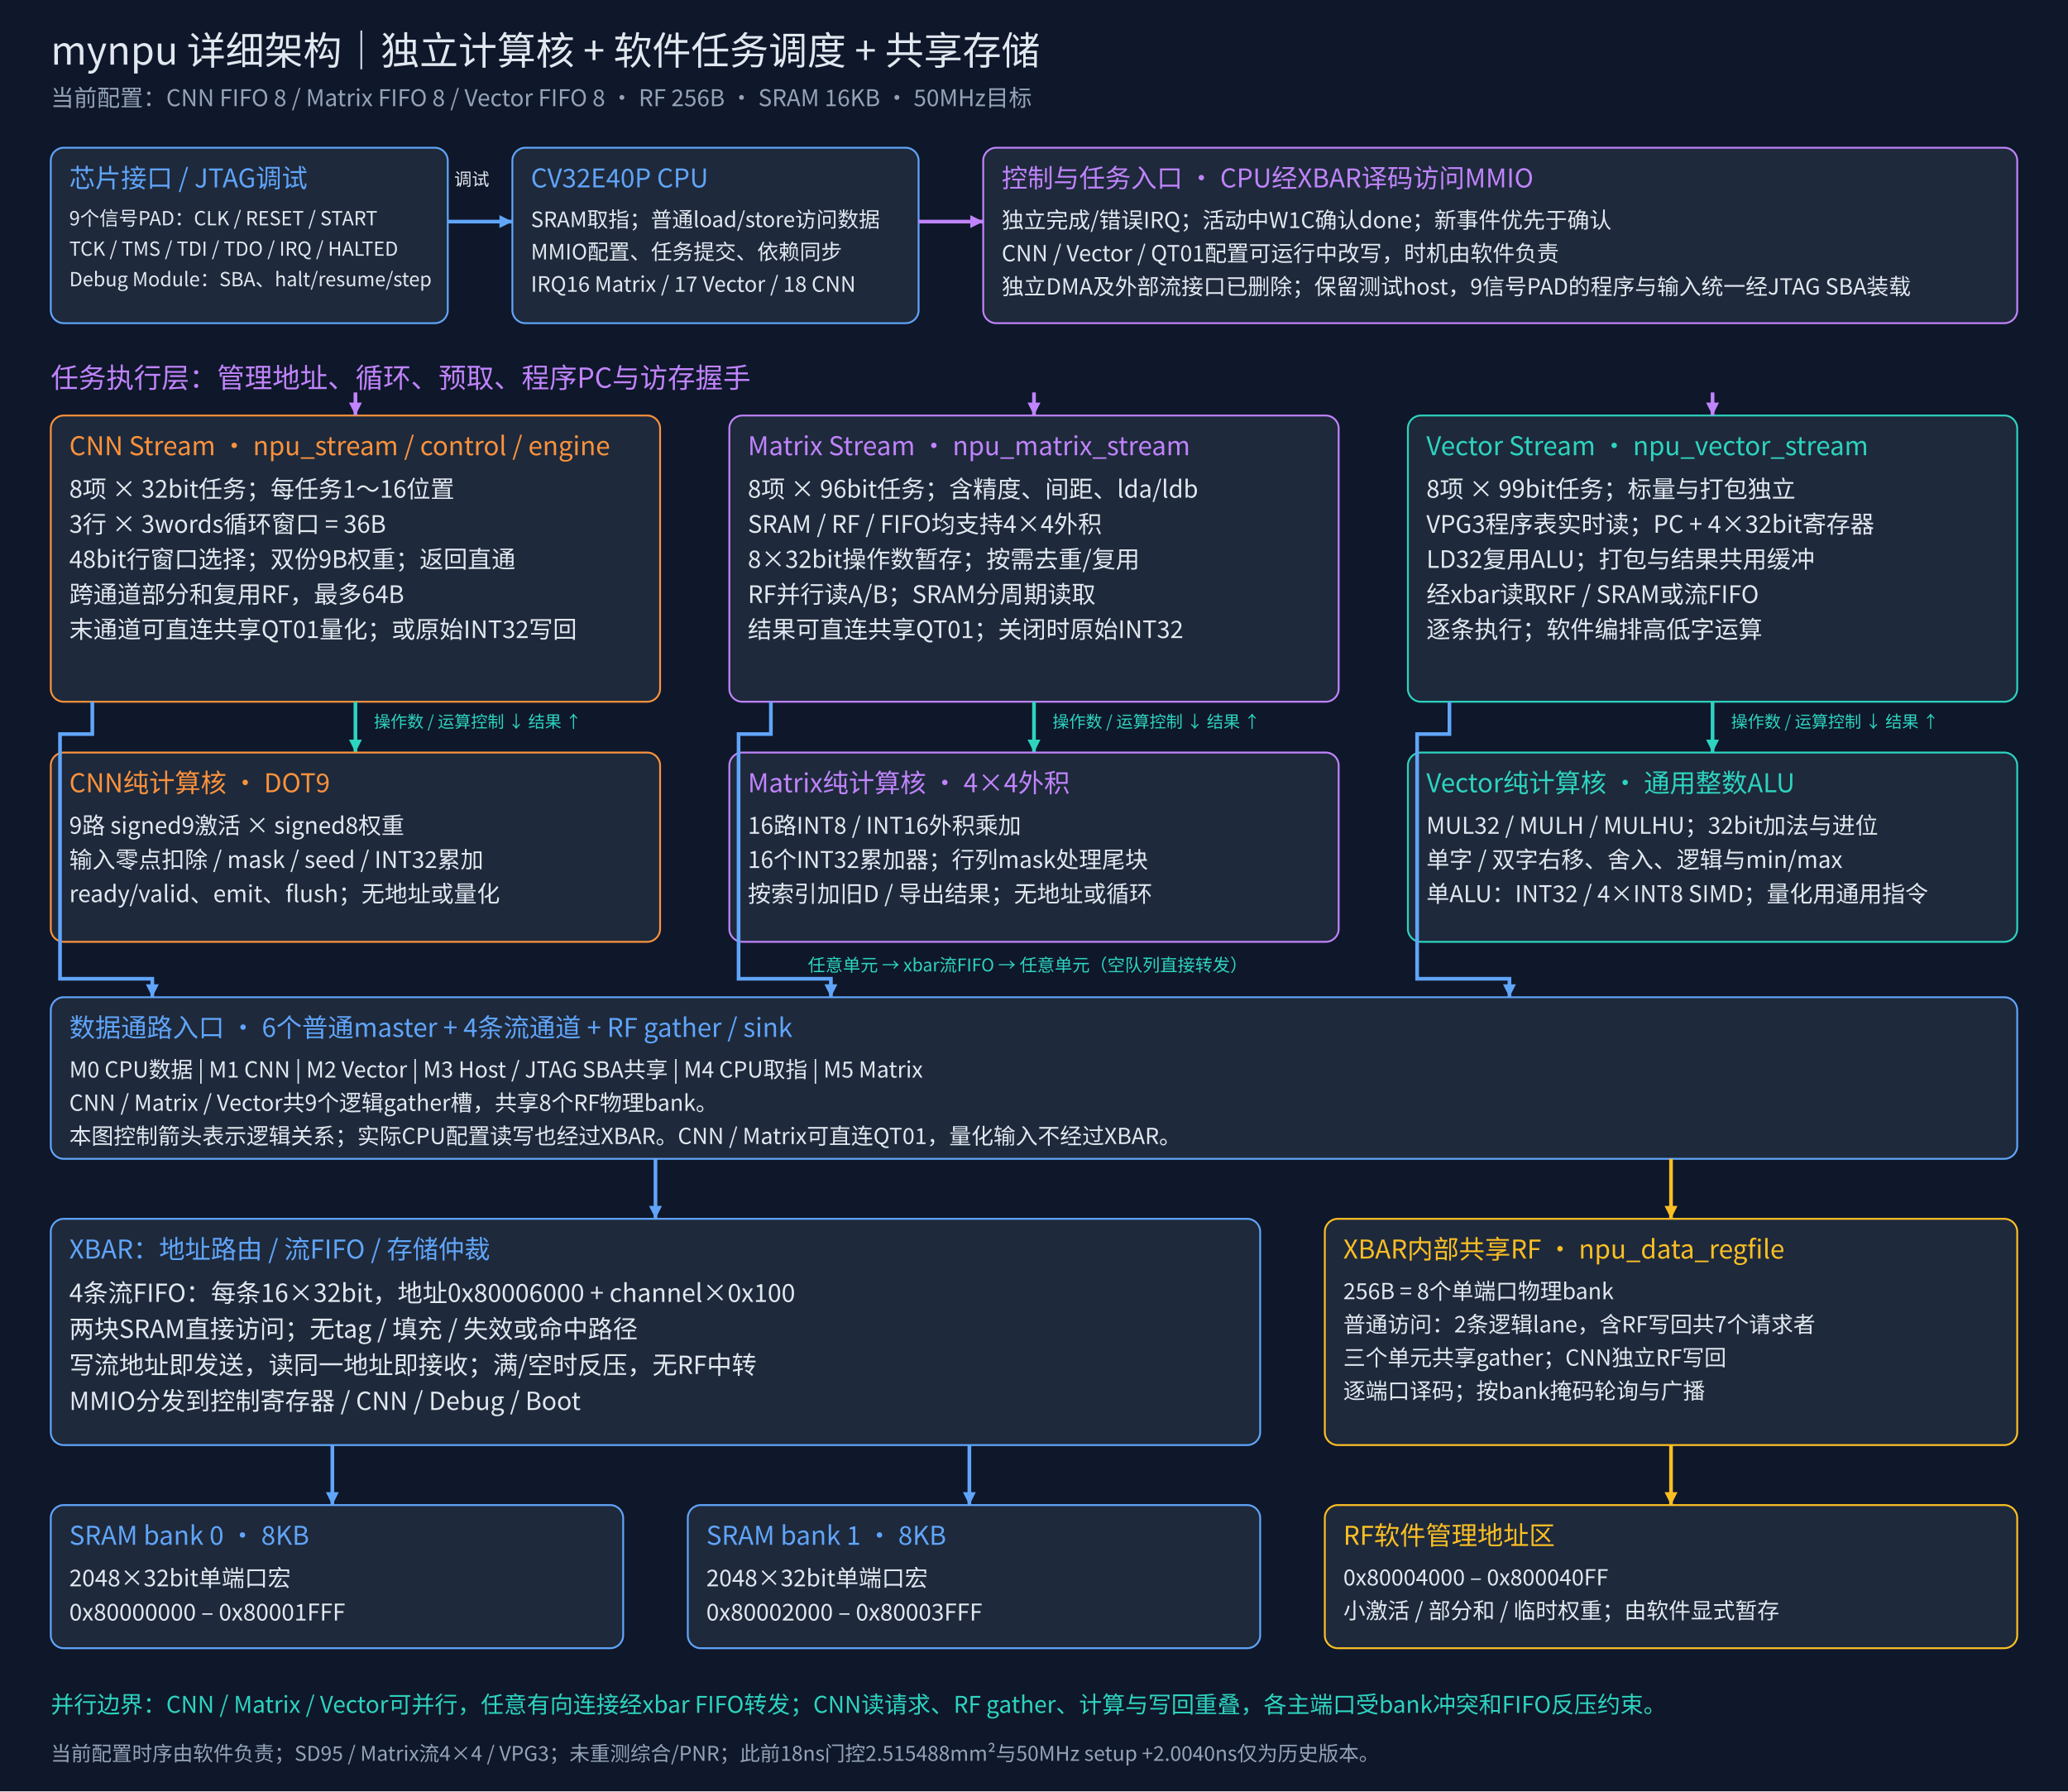
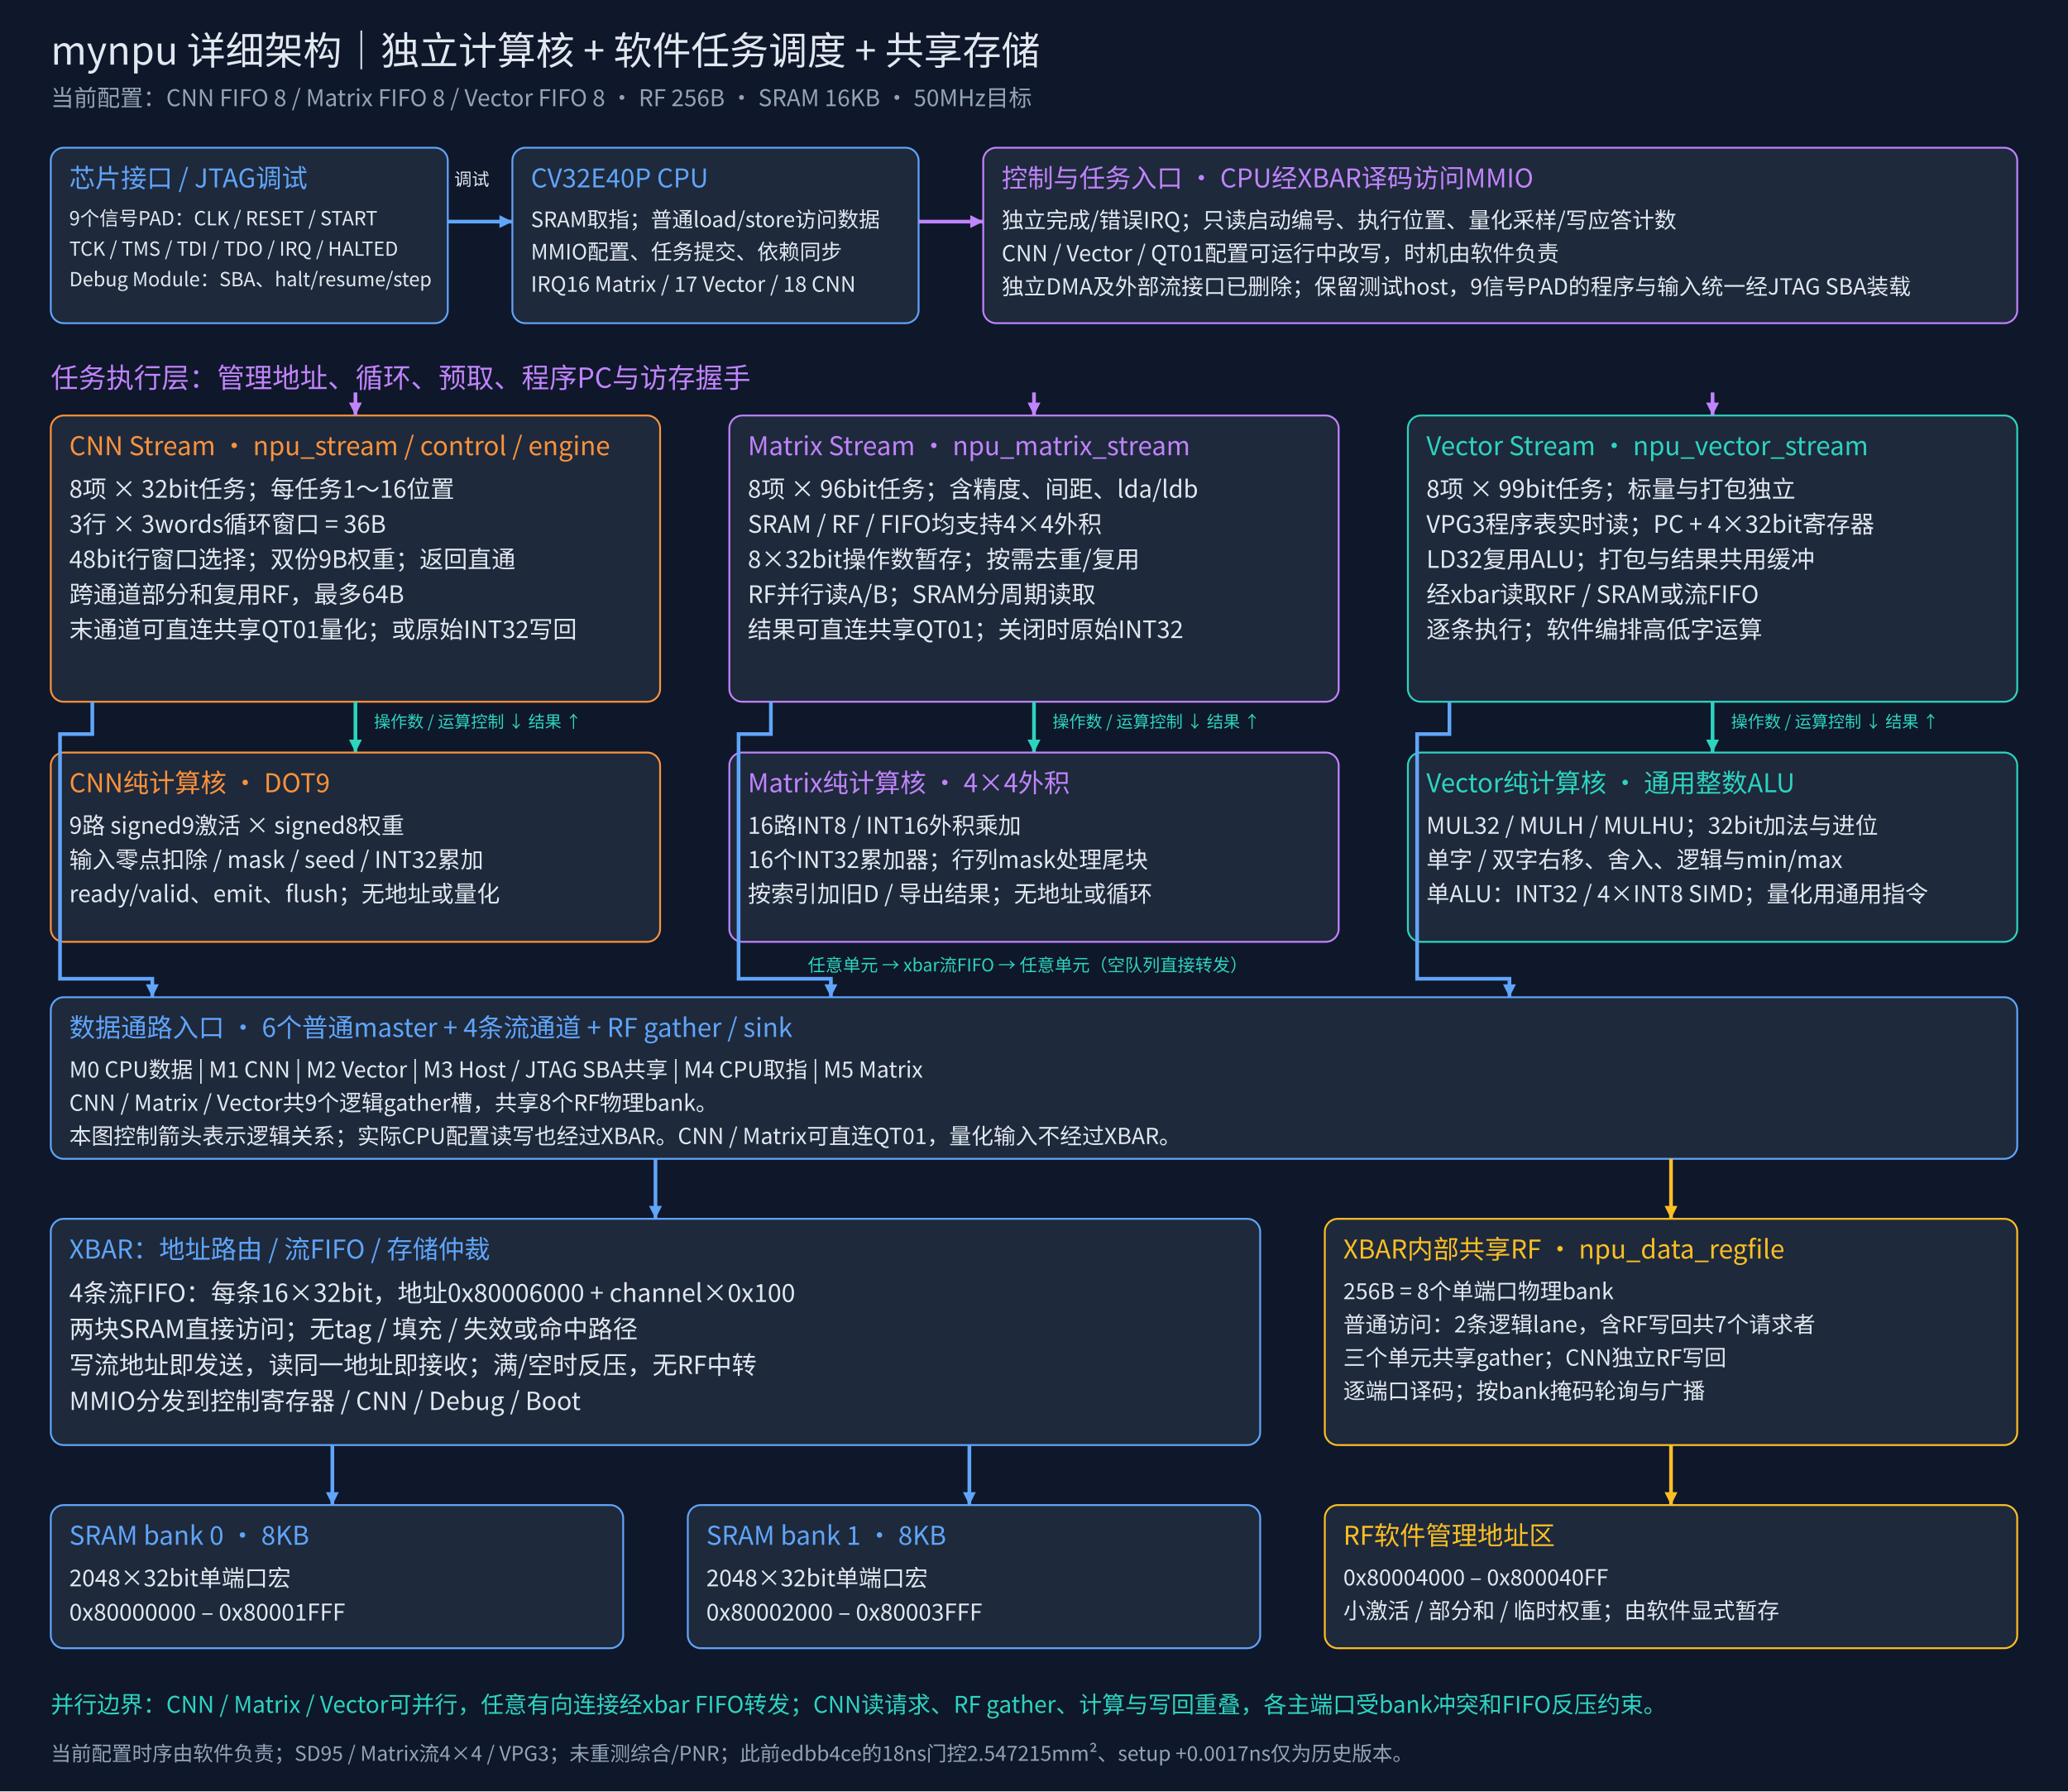
<svg xmlns="http://www.w3.org/2000/svg" width="2240" height="1940" viewBox="0 0 2240 1940">
  <rect width="2240" height="1940" fill="#0f172a" />
  <text x="55" y="70" font-family="Noto Sans CJK SC,sans-serif" font-size="42" fill="#e2e8f0">mynpu 详细架构｜独立计算核 + 软件任务调度 + 共享存储</text>
  <text x="55" y="115" font-family="Noto Sans CJK SC,sans-serif" font-size="25" fill="#94a3b8">当前配置：CNN FIFO 8 / Matrix FIFO 8 / Vector FIFO 8 · RF 256B · SRAM 16KB · 50MHz目标</text>
  <rect x="55" y="160" width="430" height="190" rx="14" fill="#1e293b" stroke="#60a5fa" stroke-width="2" />
  <text x="75" y="203" font-family="Noto Sans CJK SC,sans-serif" font-size="28" fill="#60a5fa">芯片接口 / JTAG调试</text>
  <text x="75" y="244" font-family="Noto Sans CJK SC,sans-serif" font-size="21" fill="#e2e8f0">9个信号PAD：CLK / RESET / START</text>
  <text x="75" y="277" font-family="Noto Sans CJK SC,sans-serif" font-size="21" fill="#e2e8f0">TCK / TMS / TDI / TDO / IRQ / HALTED</text>
  <text x="75" y="310" font-family="Noto Sans CJK SC,sans-serif" font-size="21" fill="#e2e8f0">Debug Module：SBA、halt/resume/step</text>
  <rect x="555" y="160" width="440" height="190" rx="14" fill="#1e293b" stroke="#60a5fa" stroke-width="2" />
  <text x="575" y="203" font-family="Noto Sans CJK SC,sans-serif" font-size="28" fill="#60a5fa">CV32E40P CPU</text>
  <text x="575" y="246" font-family="Noto Sans CJK SC,sans-serif" font-size="23" fill="#e2e8f0">SRAM取指；普通load/store访问数据</text>
  <text x="575" y="281" font-family="Noto Sans CJK SC,sans-serif" font-size="23" fill="#e2e8f0">MMIO配置、任务提交、依赖同步</text>
  <text x="575" y="316" font-family="Noto Sans CJK SC,sans-serif" font-size="23" fill="#e2e8f0">IRQ16 Matrix / 17 Vector / 18 CNN</text>
  <rect x="1065" y="160" width="1120" height="190" rx="14" fill="#1e293b" stroke="#c084fc" stroke-width="2" />
  <text x="1085" y="203" font-family="Noto Sans CJK SC,sans-serif" font-size="28" fill="#c084fc">控制与任务入口  ·  CPU经XBAR译码访问MMIO</text>
-   <text x="1085" y="247" font-family="Noto Sans CJK SC,sans-serif" font-size="24" fill="#e2e8f0">独立完成/错误IRQ；活动中W1C确认done；新事件优先于确认</text>
+   <text x="1085" y="247" font-family="Noto Sans CJK SC,sans-serif" font-size="24" fill="#e2e8f0">独立完成/错误IRQ；只读启动编号、执行位置、量化采样/写应答计数</text>
  <text x="1085" y="283" font-family="Noto Sans CJK SC,sans-serif" font-size="24" fill="#e2e8f0">CNN / Vector / QT01配置可运行中改写，时机由软件负责</text>
  <text x="1085" y="319" font-family="Noto Sans CJK SC,sans-serif" font-size="24" fill="#e2e8f0">独立DMA及外部流接口已删除；保留测试host，9信号PAD的程序与输入统一经JTAG SBA装载</text>
  <polyline points="485,240 555,240" fill="none" stroke="#60a5fa" stroke-width="4" />
  <polygon points="555,240 541.0,233.0 541.0,247.0" fill="#60a5fa" />
  <polyline points="995,240 1065,240" fill="none" stroke="#c084fc" stroke-width="4" />
  <polygon points="1065,240 1051.0,233.0 1051.0,247.0" fill="#c084fc" />
  <text x="492" y="201" font-family="Noto Sans CJK SC,sans-serif" font-size="19" fill="#e2e8f0">调试</text>
  <text x="55" y="420" font-family="Noto Sans CJK SC,sans-serif" font-size="30" fill="#c084fc">任务执行层：管理地址、循环、预取、程序PC与访存握手</text>
  <rect x="55" y="450" width="660" height="310" rx="14" fill="#1e293b" stroke="#fb923c" stroke-width="2" />
  <text x="75" y="493" font-family="Noto Sans CJK SC,sans-serif" font-size="28" fill="#fb923c">CNN Stream  ·  npu_stream / control / engine</text>
  <text x="75" y="539" font-family="Noto Sans CJK SC,sans-serif" font-size="26" fill="#e2e8f0">8项 × 32bit任务；每任务1～16位置</text>
  <text x="75" y="577" font-family="Noto Sans CJK SC,sans-serif" font-size="26" fill="#e2e8f0">3行 × 3words循环窗口 = 36B</text>
  <text x="75" y="615" font-family="Noto Sans CJK SC,sans-serif" font-size="26" fill="#e2e8f0">48bit行窗口选择；双份9B权重；返回直通</text>
  <text x="75" y="653" font-family="Noto Sans CJK SC,sans-serif" font-size="26" fill="#e2e8f0">跨通道部分和复用RF，最多64B</text>
  <text x="75" y="691" font-family="Noto Sans CJK SC,sans-serif" font-size="26" fill="#e2e8f0">末通道可直连共享QT01量化；或原始INT32写回</text>
  <rect x="790" y="450" width="660" height="310" rx="14" fill="#1e293b" stroke="#c084fc" stroke-width="2" />
  <text x="810" y="493" font-family="Noto Sans CJK SC,sans-serif" font-size="28" fill="#c084fc">Matrix Stream  ·  npu_matrix_stream</text>
  <text x="810" y="539" font-family="Noto Sans CJK SC,sans-serif" font-size="26" fill="#e2e8f0">8项 × 96bit任务；含精度、间距、lda/ldb</text>
  <text x="810" y="577" font-family="Noto Sans CJK SC,sans-serif" font-size="26" fill="#e2e8f0">SRAM / RF / FIFO均支持4×4外积</text>
  <text x="810" y="615" font-family="Noto Sans CJK SC,sans-serif" font-size="26" fill="#e2e8f0">8×32bit操作数暂存；按需去重/复用</text>
  <text x="810" y="653" font-family="Noto Sans CJK SC,sans-serif" font-size="26" fill="#e2e8f0">RF并行读A/B；SRAM分周期读取</text>
  <text x="810" y="691" font-family="Noto Sans CJK SC,sans-serif" font-size="26" fill="#e2e8f0">结果可直连共享QT01；关闭时原始INT32</text>
  <rect x="1525" y="450" width="660" height="310" rx="14" fill="#1e293b" stroke="#2dd4bf" stroke-width="2" />
  <text x="1545" y="493" font-family="Noto Sans CJK SC,sans-serif" font-size="28" fill="#2dd4bf">Vector Stream  ·  npu_vector_stream</text>
  <text x="1545" y="539" font-family="Noto Sans CJK SC,sans-serif" font-size="26" fill="#e2e8f0">8项 × 99bit任务；标量与打包独立</text>
  <text x="1545" y="577" font-family="Noto Sans CJK SC,sans-serif" font-size="26" fill="#e2e8f0">VPG3程序表实时读；PC + 4×32bit寄存器</text>
  <text x="1545" y="615" font-family="Noto Sans CJK SC,sans-serif" font-size="26" fill="#e2e8f0">LD32复用ALU；打包与结果共用缓冲</text>
  <text x="1545" y="653" font-family="Noto Sans CJK SC,sans-serif" font-size="26" fill="#e2e8f0">经xbar读取RF / SRAM或流FIFO</text>
  <text x="1545" y="691" font-family="Noto Sans CJK SC,sans-serif" font-size="26" fill="#e2e8f0">逐条执行；软件编排高低字运算</text>
  <polyline points="385,425 385,450" fill="none" stroke="#c084fc" stroke-width="4" />
  <polygon points="385,450 392.0,436.0 378.0,436.0" fill="#c084fc" />
  <polyline points="1120,425 1120,450" fill="none" stroke="#c084fc" stroke-width="4" />
  <polygon points="1120,450 1127.0,436.0 1113.0,436.0" fill="#c084fc" />
  <polyline points="1855,425 1855,450" fill="none" stroke="#c084fc" stroke-width="4" />
  <polygon points="1855,450 1862.0,436.0 1848.0,436.0" fill="#c084fc" />
  <polyline points="385,760 385,815" fill="none" stroke="#2dd4bf" stroke-width="4" />
  <polygon points="385,815 392.0,801.0 378.0,801.0" fill="#2dd4bf" />
  <text x="405" y="788" font-family="Noto Sans CJK SC,sans-serif" font-size="18" fill="#2dd4bf">操作数 / 运算控制 ↓  结果 ↑</text>
  <polyline points="1120,760 1120,815" fill="none" stroke="#2dd4bf" stroke-width="4" />
  <polygon points="1120,815 1127.0,801.0 1113.0,801.0" fill="#2dd4bf" />
  <text x="1140" y="788" font-family="Noto Sans CJK SC,sans-serif" font-size="18" fill="#2dd4bf">操作数 / 运算控制 ↓  结果 ↑</text>
  <polyline points="1855,760 1855,815" fill="none" stroke="#2dd4bf" stroke-width="4" />
  <polygon points="1855,815 1862.0,801.0 1848.0,801.0" fill="#2dd4bf" />
  <text x="1875" y="788" font-family="Noto Sans CJK SC,sans-serif" font-size="18" fill="#2dd4bf">操作数 / 运算控制 ↓  结果 ↑</text>
  <rect x="55" y="815" width="660" height="205" rx="14" fill="#1e293b" stroke="#fb923c" stroke-width="2" />
  <text x="75" y="858" font-family="Noto Sans CJK SC,sans-serif" font-size="28" fill="#fb923c">CNN纯计算核  ·  DOT9</text>
  <text x="75" y="903" font-family="Noto Sans CJK SC,sans-serif" font-size="25" fill="#e2e8f0">9路 signed9激活 × signed8权重</text>
  <text x="75" y="940" font-family="Noto Sans CJK SC,sans-serif" font-size="25" fill="#e2e8f0">输入零点扣除 / mask / seed / INT32累加</text>
  <text x="75" y="977" font-family="Noto Sans CJK SC,sans-serif" font-size="25" fill="#e2e8f0">ready/valid、emit、flush；无地址或量化</text>
  <rect x="790" y="815" width="660" height="205" rx="14" fill="#1e293b" stroke="#c084fc" stroke-width="2" />
  <text x="810" y="858" font-family="Noto Sans CJK SC,sans-serif" font-size="28" fill="#c084fc">Matrix纯计算核  ·  4×4外积</text>
  <text x="810" y="903" font-family="Noto Sans CJK SC,sans-serif" font-size="25" fill="#e2e8f0">16路INT8 / INT16外积乘加</text>
  <text x="810" y="940" font-family="Noto Sans CJK SC,sans-serif" font-size="25" fill="#e2e8f0">16个INT32累加器；行列mask处理尾块</text>
  <text x="810" y="977" font-family="Noto Sans CJK SC,sans-serif" font-size="25" fill="#e2e8f0">按索引加旧D / 导出结果；无地址或循环</text>
  <rect x="1525" y="815" width="660" height="205" rx="14" fill="#1e293b" stroke="#2dd4bf" stroke-width="2" />
  <text x="1545" y="858" font-family="Noto Sans CJK SC,sans-serif" font-size="28" fill="#2dd4bf">Vector纯计算核  ·  通用整数ALU</text>
  <text x="1545" y="903" font-family="Noto Sans CJK SC,sans-serif" font-size="25" fill="#e2e8f0">MUL32 / MULH / MULHU；32bit加法与进位</text>
  <text x="1545" y="940" font-family="Noto Sans CJK SC,sans-serif" font-size="25" fill="#e2e8f0">单字 / 双字右移、舍入、逻辑与min/max</text>
  <text x="1545" y="977" font-family="Noto Sans CJK SC,sans-serif" font-size="25" fill="#e2e8f0">单ALU：INT32 / 4×INT8 SIMD；量化用通用指令</text>
  <text x="875" y="1052" font-family="Noto Sans CJK SC,sans-serif" font-size="19" fill="#2dd4bf">任意单元 → xbar流FIFO → 任意单元（空队列直接转发）</text>
  <rect x="55" y="1080" width="2130" height="175" rx="14" fill="#1e293b" stroke="#60a5fa" stroke-width="2" />
  <text x="75" y="1123" font-family="Noto Sans CJK SC,sans-serif" font-size="28" fill="#60a5fa">数据通路入口  ·  6个普通master + 4条流通道 + RF gather / sink</text>
  <text x="75" y="1167" font-family="Noto Sans CJK SC,sans-serif" font-size="24" fill="#e2e8f0">M0 CPU数据  |  M1 CNN  |  M2 Vector  |  M3 Host / JTAG SBA共享  |  M4 CPU取指  |  M5 Matrix</text>
  <text x="75" y="1203" font-family="Noto Sans CJK SC,sans-serif" font-size="24" fill="#e2e8f0">CNN / Matrix / Vector共9个逻辑gather槽，共享8个RF物理bank。</text>
  <text x="75" y="1239" font-family="Noto Sans CJK SC,sans-serif" font-size="24" fill="#e2e8f0">本图控制箭头表示逻辑关系；实际CPU配置读写也经过XBAR。CNN / Matrix可直连QT01，量化输入不经过XBAR。</text>
  <polyline points="100,760 100,795 65,795 65,1060 165,1060 165,1080" fill="none" stroke="#60a5fa" stroke-width="4" />
  <polygon points="165,1080 172.0,1066.0 158.0,1066.0" fill="#60a5fa" />
  <polyline points="835,760 835,795 800,795 800,1060 900,1060 900,1080" fill="none" stroke="#60a5fa" stroke-width="4" />
  <polygon points="900,1080 907.0,1066.0 893.0,1066.0" fill="#60a5fa" />
  <polyline points="1570,760 1570,795 1535,795 1535,1060 1635,1060 1635,1080" fill="none" stroke="#60a5fa" stroke-width="4" />
  <polygon points="1635,1080 1642.0,1066.0 1628.0,1066.0" fill="#60a5fa" />
  <rect x="55" y="1320" width="1310" height="245" rx="14" fill="#1e293b" stroke="#60a5fa" stroke-width="2" />
  <text x="75" y="1363" font-family="Noto Sans CJK SC,sans-serif" font-size="28" fill="#60a5fa">XBAR：地址路由 / 流FIFO / 存储仲裁</text>
  <text x="75" y="1410" font-family="Noto Sans CJK SC,sans-serif" font-size="27" fill="#e2e8f0">4条流FIFO：每条16×32bit，地址0x80006000 + channel×0x100</text>
  <text x="75" y="1449" font-family="Noto Sans CJK SC,sans-serif" font-size="27" fill="#e2e8f0">两块SRAM直接访问；无tag / 填充 / 失效或命中路径</text>
  <text x="75" y="1488" font-family="Noto Sans CJK SC,sans-serif" font-size="27" fill="#e2e8f0">写流地址即发送，读同一地址即接收；满/空时反压，无RF中转</text>
  <text x="75" y="1527" font-family="Noto Sans CJK SC,sans-serif" font-size="27" fill="#e2e8f0">MMIO分发到控制寄存器 / CNN / Debug / Boot</text>
  <rect x="1435" y="1320" width="750" height="245" rx="14" fill="#1e293b" stroke="#fbbf24" stroke-width="2" />
  <text x="1455" y="1363" font-family="Noto Sans CJK SC,sans-serif" font-size="28" fill="#fbbf24">XBAR内部共享RF  ·  npu_data_regfile</text>
  <text x="1455" y="1407" font-family="Noto Sans CJK SC,sans-serif" font-size="24" fill="#e2e8f0">256B = 8个单端口物理bank</text>
  <text x="1455" y="1443" font-family="Noto Sans CJK SC,sans-serif" font-size="24" fill="#e2e8f0">普通访问：2条逻辑lane，含RF写回共7个请求者</text>
  <text x="1455" y="1479" font-family="Noto Sans CJK SC,sans-serif" font-size="24" fill="#e2e8f0">三个单元共享gather；CNN独立RF写回</text>
  <text x="1455" y="1515" font-family="Noto Sans CJK SC,sans-serif" font-size="24" fill="#e2e8f0">逐端口译码；按bank掩码轮询与广播</text>
  <polyline points="710,1255 710,1320" fill="none" stroke="#60a5fa" stroke-width="4" />
  <polygon points="710,1320 717.0,1306.0 703.0,1306.0" fill="#60a5fa" />
  <polyline points="1810,1255 1810,1320" fill="none" stroke="#fbbf24" stroke-width="4" />
  <polygon points="1810,1320 1817.0,1306.0 1803.0,1306.0" fill="#fbbf24" />
  <rect x="55" y="1630" width="620" height="155" rx="14" fill="#1e293b" stroke="#60a5fa" stroke-width="2" />
  <text x="75" y="1673" font-family="Noto Sans CJK SC,sans-serif" font-size="28" fill="#60a5fa">SRAM bank 0  ·  8KB</text>
  <text x="75" y="1718" font-family="Noto Sans CJK SC,sans-serif" font-size="25" fill="#e2e8f0">2048×32bit单端口宏</text>
  <text x="75" y="1755" font-family="Noto Sans CJK SC,sans-serif" font-size="25" fill="#e2e8f0">0x80000000 – 0x80001FFF</text>
  <rect x="745" y="1630" width="620" height="155" rx="14" fill="#1e293b" stroke="#60a5fa" stroke-width="2" />
  <text x="765" y="1673" font-family="Noto Sans CJK SC,sans-serif" font-size="28" fill="#60a5fa">SRAM bank 1  ·  8KB</text>
  <text x="765" y="1718" font-family="Noto Sans CJK SC,sans-serif" font-size="25" fill="#e2e8f0">2048×32bit单端口宏</text>
  <text x="765" y="1755" font-family="Noto Sans CJK SC,sans-serif" font-size="25" fill="#e2e8f0">0x80002000 – 0x80003FFF</text>
  <polyline points="360,1565 360,1630" fill="none" stroke="#60a5fa" stroke-width="4" />
  <polygon points="360,1630 367.0,1616.0 353.0,1616.0" fill="#60a5fa" />
  <polyline points="1050,1565 1050,1630" fill="none" stroke="#60a5fa" stroke-width="4" />
  <polygon points="1050,1630 1057.0,1616.0 1043.0,1616.0" fill="#60a5fa" />
  <rect x="1435" y="1630" width="750" height="155" rx="14" fill="#1e293b" stroke="#fbbf24" stroke-width="2" />
  <text x="1455" y="1673" font-family="Noto Sans CJK SC,sans-serif" font-size="28" fill="#fbbf24">RF软件管理地址区</text>
  <text x="1455" y="1717" font-family="Noto Sans CJK SC,sans-serif" font-size="24" fill="#e2e8f0">0x80004000 – 0x800040FF</text>
  <text x="1455" y="1753" font-family="Noto Sans CJK SC,sans-serif" font-size="24" fill="#e2e8f0">小激活 / 部分和 / 临时权重；由软件显式暂存</text>
  <polyline points="1810,1565 1810,1630" fill="none" stroke="#fbbf24" stroke-width="4" />
  <polygon points="1810,1630 1817.0,1616.0 1803.0,1616.0" fill="#fbbf24" />
  <text x="55" y="1855" font-family="Noto Sans CJK SC,sans-serif" font-size="25" fill="#2dd4bf">并行边界：CNN / Matrix / Vector可并行，任意有向连接经xbar FIFO转发；CNN读请求、RF gather、计算与写回重叠，各主端口受bank冲突和FIFO反压约束。</text>
-   <text x="55" y="1907" font-family="Noto Sans CJK SC,sans-serif" font-size="22" fill="#94a3b8">当前配置时序由软件负责；SD95 / Matrix流4×4 / VPG3；未重测综合/PNR；此前18ns门控2.515488mm²与50MHz setup +2.0040ns仅为历史版本。</text>
+   <text x="55" y="1907" font-family="Noto Sans CJK SC,sans-serif" font-size="22" fill="#94a3b8">当前配置时序由软件负责；SD95 / Matrix流4×4 / VPG3；未重测综合/PNR；此前edbb4ce的18ns门控2.547215mm²、setup +0.0017ns仅为历史版本。</text>
</svg>
